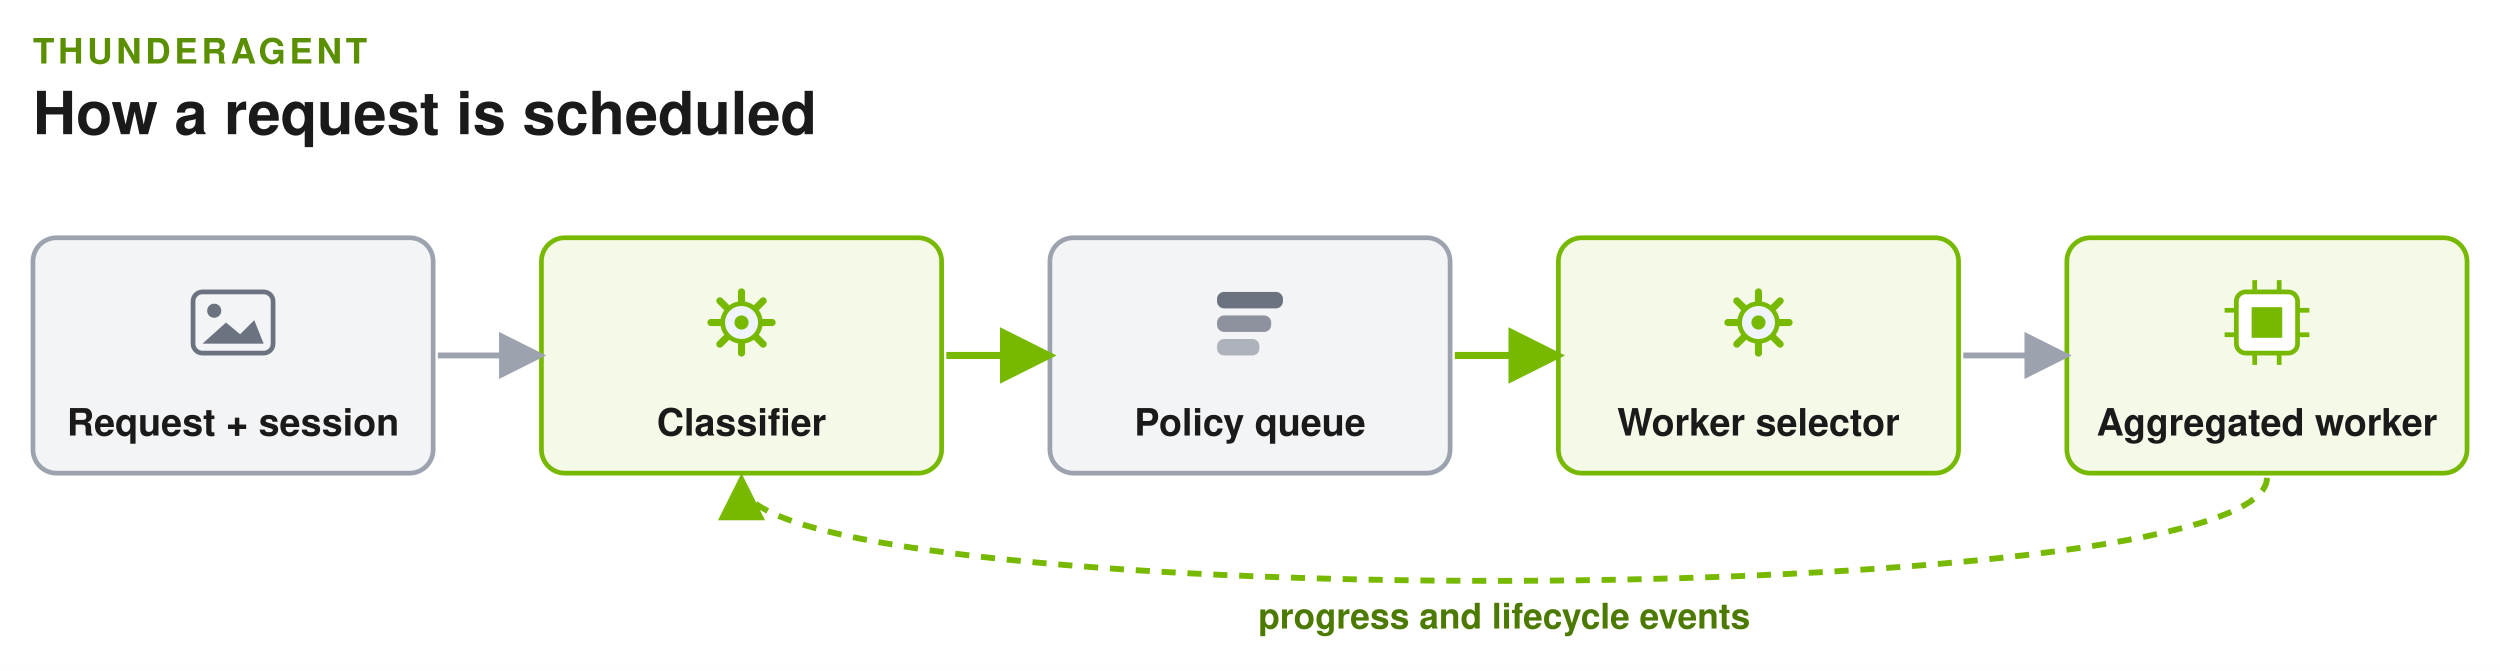
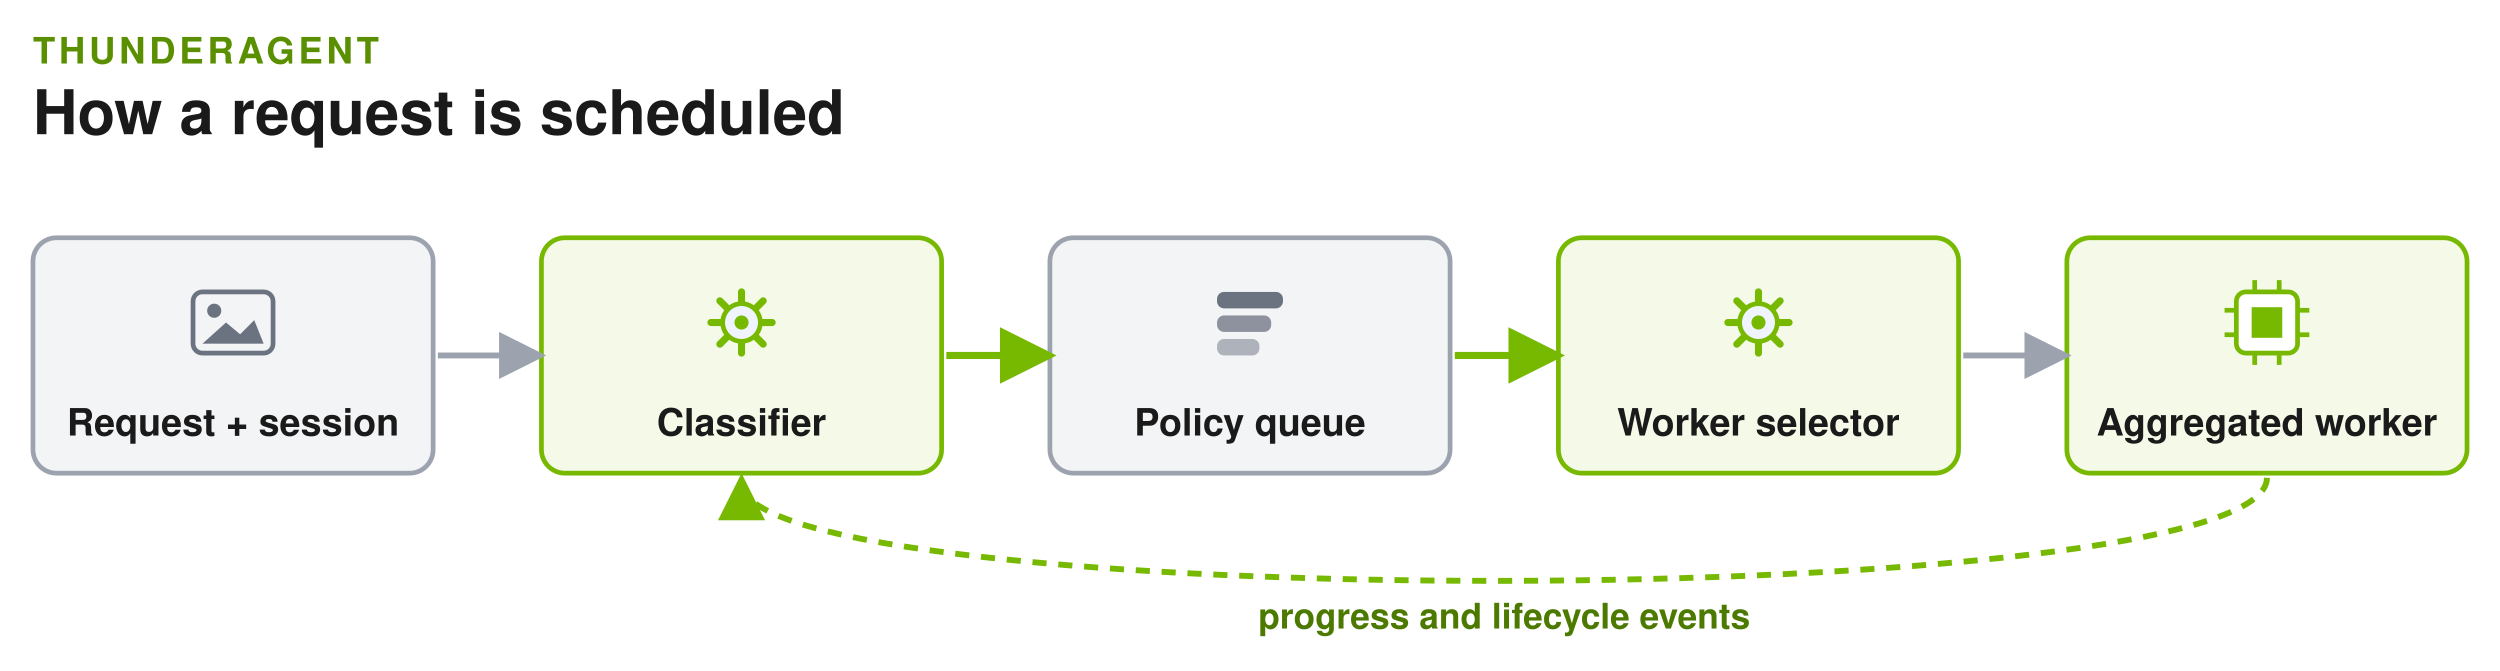
<svg xmlns="http://www.w3.org/2000/svg" width="1062" height="285" viewBox="22 9 1062 285" role="img" aria-labelledby="title desc" font-family="Helvetica, Arial, sans-serif">
  <defs>
    <marker id="arrow" viewBox="0 0 10 10" refX="8" refY="5" markerWidth="8" markerHeight="8" orient="auto">
      <path d="M0,0 L10,5 L0,10 z" fill="#234CDA" />
    </marker>
    <marker id="arrow-green" viewBox="0 0 10 10" refX="8" refY="5" markerWidth="8" markerHeight="8" orient="auto">
      <path d="M0,0 L10,5 L0,10 z" fill="#76B900" />
    </marker>
    <marker id="arrow-gray" viewBox="0 0 10 10" refX="8" refY="5" markerWidth="8" markerHeight="8" orient="auto">
      <path d="M0,0 L10,5 L0,10 z" fill="#9CA3AF" />
    </marker>
    <marker id="arrow-green-start" viewBox="0 0 10 10" refX="8" refY="5" markerWidth="8" markerHeight="8" orient="auto-start-reverse">
      <path d="M0,0 L10,5 L0,10 z" fill="#76B900" />
    </marker>
  </defs>
  <rect x="22" y="9" width="1062" height="285" fill="#FFFFFF" />
-   <text x="36" y="36" font-size="14.9" font-weight="700" letter-spacing="1.6" fill="#5A8F00">THUNDERAGENT</text>
-   <text x="36" y="66" font-size="25.3" font-weight="700" fill="#1A1A1A">How a request is scheduled</text>
+   <text x="36" y="36" font-size="15.5" font-weight="700" letter-spacing="1.6" fill="#5A8F00">THUNDERAGENT</text>
+   <text x="36" y="66" font-size="26.2" font-weight="700" fill="#1A1A1A">How a request is scheduled</text>
  <rect x="36" y="110" width="170" height="100" rx="10" fill="#F3F4F6" stroke="#9CA3AF" stroke-width="2" />
  <rect x="104.0" y="133.0" width="34" height="26" rx="4" fill="#F3F4F6" stroke="#6B7280" stroke-width="2" />
  <circle cx="113.0" cy="141.0" r="3" fill="#6B7280" />
  <polygon points="108.0,155.0 118.0,146.0 124.0,151.0 130.0,145.0 134.0,155.0" fill="#6B7280" />
  <text x="121.0" y="194" font-size="16" font-weight="700" fill="#1A1A1A" text-anchor="middle">Request + session</text>
  <rect x="252" y="110" width="170" height="100" rx="10" fill="#F4F9E8" stroke="#76B900" stroke-width="2" />
  <circle cx="337.0" cy="146.0" r="8" fill="#F0F4FF" stroke="#76B900" stroke-width="2" />
  <circle cx="337.0" cy="146.0" r="3" fill="#76B900" />
  <line x1="346.0" y1="146.0" x2="350.0" y2="146.0" stroke="#76B900" stroke-width="3" stroke-linecap="round" />
  <line x1="343.4" y1="152.4" x2="346.2" y2="155.2" stroke="#76B900" stroke-width="3" stroke-linecap="round" />
  <line x1="337.0" y1="155.0" x2="337.0" y2="159.0" stroke="#76B900" stroke-width="3" stroke-linecap="round" />
  <line x1="330.6" y1="152.4" x2="327.8" y2="155.2" stroke="#76B900" stroke-width="3" stroke-linecap="round" />
  <line x1="328.0" y1="146.0" x2="324.0" y2="146.0" stroke="#76B900" stroke-width="3" stroke-linecap="round" />
  <line x1="330.6" y1="139.6" x2="327.8" y2="136.8" stroke="#76B900" stroke-width="3" stroke-linecap="round" />
  <line x1="337.0" y1="137.0" x2="337.0" y2="133.0" stroke="#76B900" stroke-width="3" stroke-linecap="round" />
  <line x1="343.4" y1="139.6" x2="346.2" y2="136.8" stroke="#76B900" stroke-width="3" stroke-linecap="round" />
  <text x="337.0" y="194" font-size="16" font-weight="700" fill="#1A1A1A" text-anchor="middle">Classifier</text>
  <rect x="468" y="110" width="170" height="100" rx="10" fill="#F3F4F6" stroke="#9CA3AF" stroke-width="2" />
  <rect x="539.0" y="133.0" width="28" height="7" rx="3" fill="#6B7280" fill-opacity="1.0" />
  <rect x="539.0" y="143.0" width="23" height="7" rx="3" fill="#6B7280" fill-opacity="0.75" />
  <rect x="539.0" y="153.0" width="18" height="7" rx="3" fill="#6B7280" fill-opacity="0.5" />
  <text x="553.0" y="194" font-size="16" font-weight="700" fill="#1A1A1A" text-anchor="middle">Policy queue</text>
  <rect x="684" y="110" width="170" height="100" rx="10" fill="#F4F9E8" stroke="#76B900" stroke-width="2" />
  <circle cx="769.0" cy="146.0" r="8" fill="#F0F4FF" stroke="#76B900" stroke-width="2" />
  <circle cx="769.0" cy="146.0" r="3" fill="#76B900" />
  <line x1="778.0" y1="146.0" x2="782.0" y2="146.0" stroke="#76B900" stroke-width="3" stroke-linecap="round" />
  <line x1="775.4" y1="152.4" x2="778.2" y2="155.2" stroke="#76B900" stroke-width="3" stroke-linecap="round" />
  <line x1="769.0" y1="155.0" x2="769.0" y2="159.0" stroke="#76B900" stroke-width="3" stroke-linecap="round" />
  <line x1="762.6" y1="152.4" x2="759.8" y2="155.2" stroke="#76B900" stroke-width="3" stroke-linecap="round" />
  <line x1="760.0" y1="146.0" x2="756.0" y2="146.0" stroke="#76B900" stroke-width="3" stroke-linecap="round" />
  <line x1="762.6" y1="139.6" x2="759.8" y2="136.8" stroke="#76B900" stroke-width="3" stroke-linecap="round" />
  <line x1="769.0" y1="137.0" x2="769.0" y2="133.0" stroke="#76B900" stroke-width="3" stroke-linecap="round" />
  <line x1="775.4" y1="139.6" x2="778.2" y2="136.8" stroke="#76B900" stroke-width="3" stroke-linecap="round" />
  <text x="769.0" y="194" font-size="16" font-weight="700" fill="#1A1A1A" text-anchor="middle">Worker selector</text>
  <rect x="900" y="110" width="170" height="100" rx="10" fill="#F4F9E8" stroke="#76B900" stroke-width="2" />
  <rect x="972.0" y="133.0" width="26" height="26" rx="4" fill="#FFFFFF" stroke="#76B900" stroke-width="2" />
  <rect x="978.5" y="139.5" width="13.0" height="13.0" fill="#76B900" />
  <line x1="979.8" y1="128.0" x2="979.8" y2="133.0" stroke="#76B900" stroke-width="2" />
  <line x1="979.8" y1="159.0" x2="979.8" y2="164.0" stroke="#76B900" stroke-width="2" />
  <line x1="967.0" y1="140.8" x2="972.0" y2="140.8" stroke="#76B900" stroke-width="2" />
  <line x1="998.0" y1="140.8" x2="1003.0" y2="140.8" stroke="#76B900" stroke-width="2" />
  <line x1="990.2" y1="128.0" x2="990.2" y2="133.0" stroke="#76B900" stroke-width="2" />
  <line x1="990.2" y1="159.0" x2="990.2" y2="164.0" stroke="#76B900" stroke-width="2" />
  <line x1="967.0" y1="151.2" x2="972.0" y2="151.2" stroke="#76B900" stroke-width="2" />
  <line x1="998.0" y1="151.2" x2="1003.0" y2="151.2" stroke="#76B900" stroke-width="2" />
  <text x="985.0" y="194" font-size="16" font-weight="700" fill="#1A1A1A" text-anchor="middle">Aggregated worker</text>
  <line x1="208" y1="160" x2="250" y2="160" stroke="#9CA3AF" stroke-width="2.5" marker-end="url(#arrow-gray)" />
  <line x1="424" y1="160" x2="466" y2="160" stroke="#76B900" stroke-width="3" marker-end="url(#arrow-green)" />
  <line x1="640" y1="160" x2="682" y2="160" stroke="#76B900" stroke-width="3" marker-end="url(#arrow-green)" />
  <line x1="856" y1="160" x2="898" y2="160" stroke="#9CA3AF" stroke-width="2.5" marker-end="url(#arrow-gray)" />
  <path d="M 985.0 212 C 985.0 270, 337.0 270, 337.0 214" fill="none" stroke="#76B900" stroke-width="2.5" stroke-dasharray="6 5" marker-end="url(#arrow-green)" />
  <text x="661.0" y="276" font-size="15" font-weight="700" fill="#4C7A00" text-anchor="middle">progress and lifecycle events</text>
</svg>
